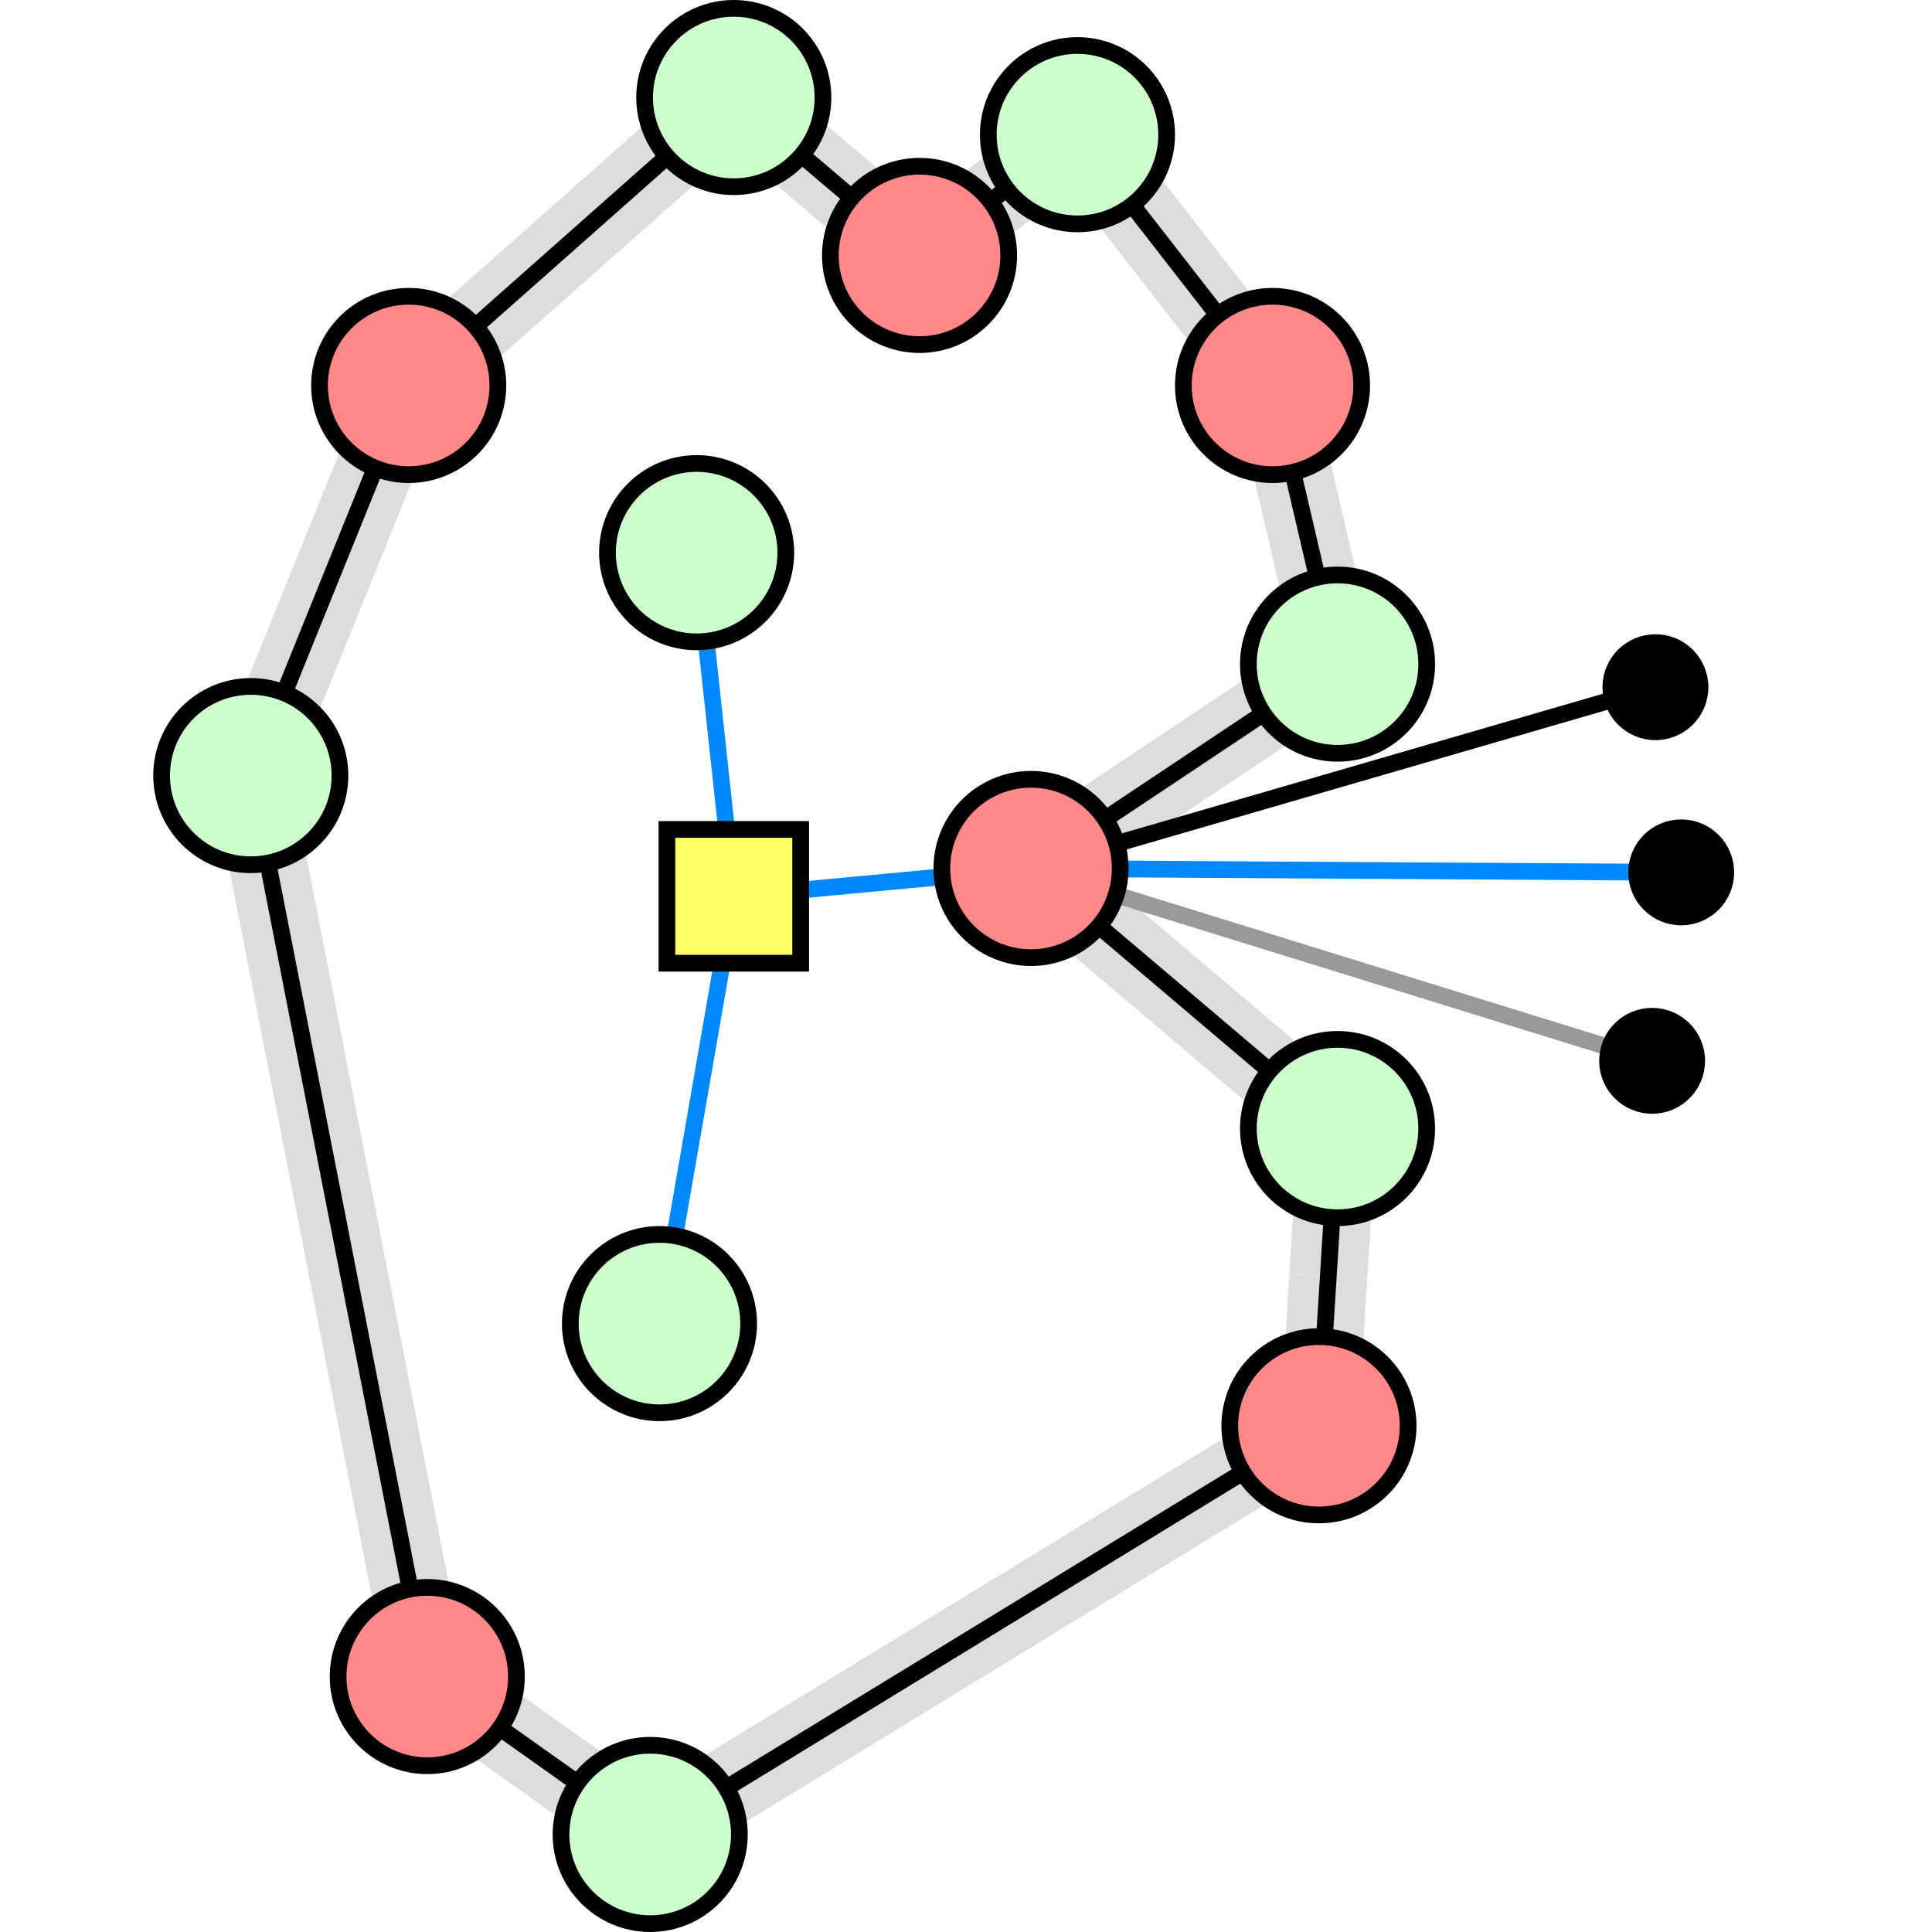
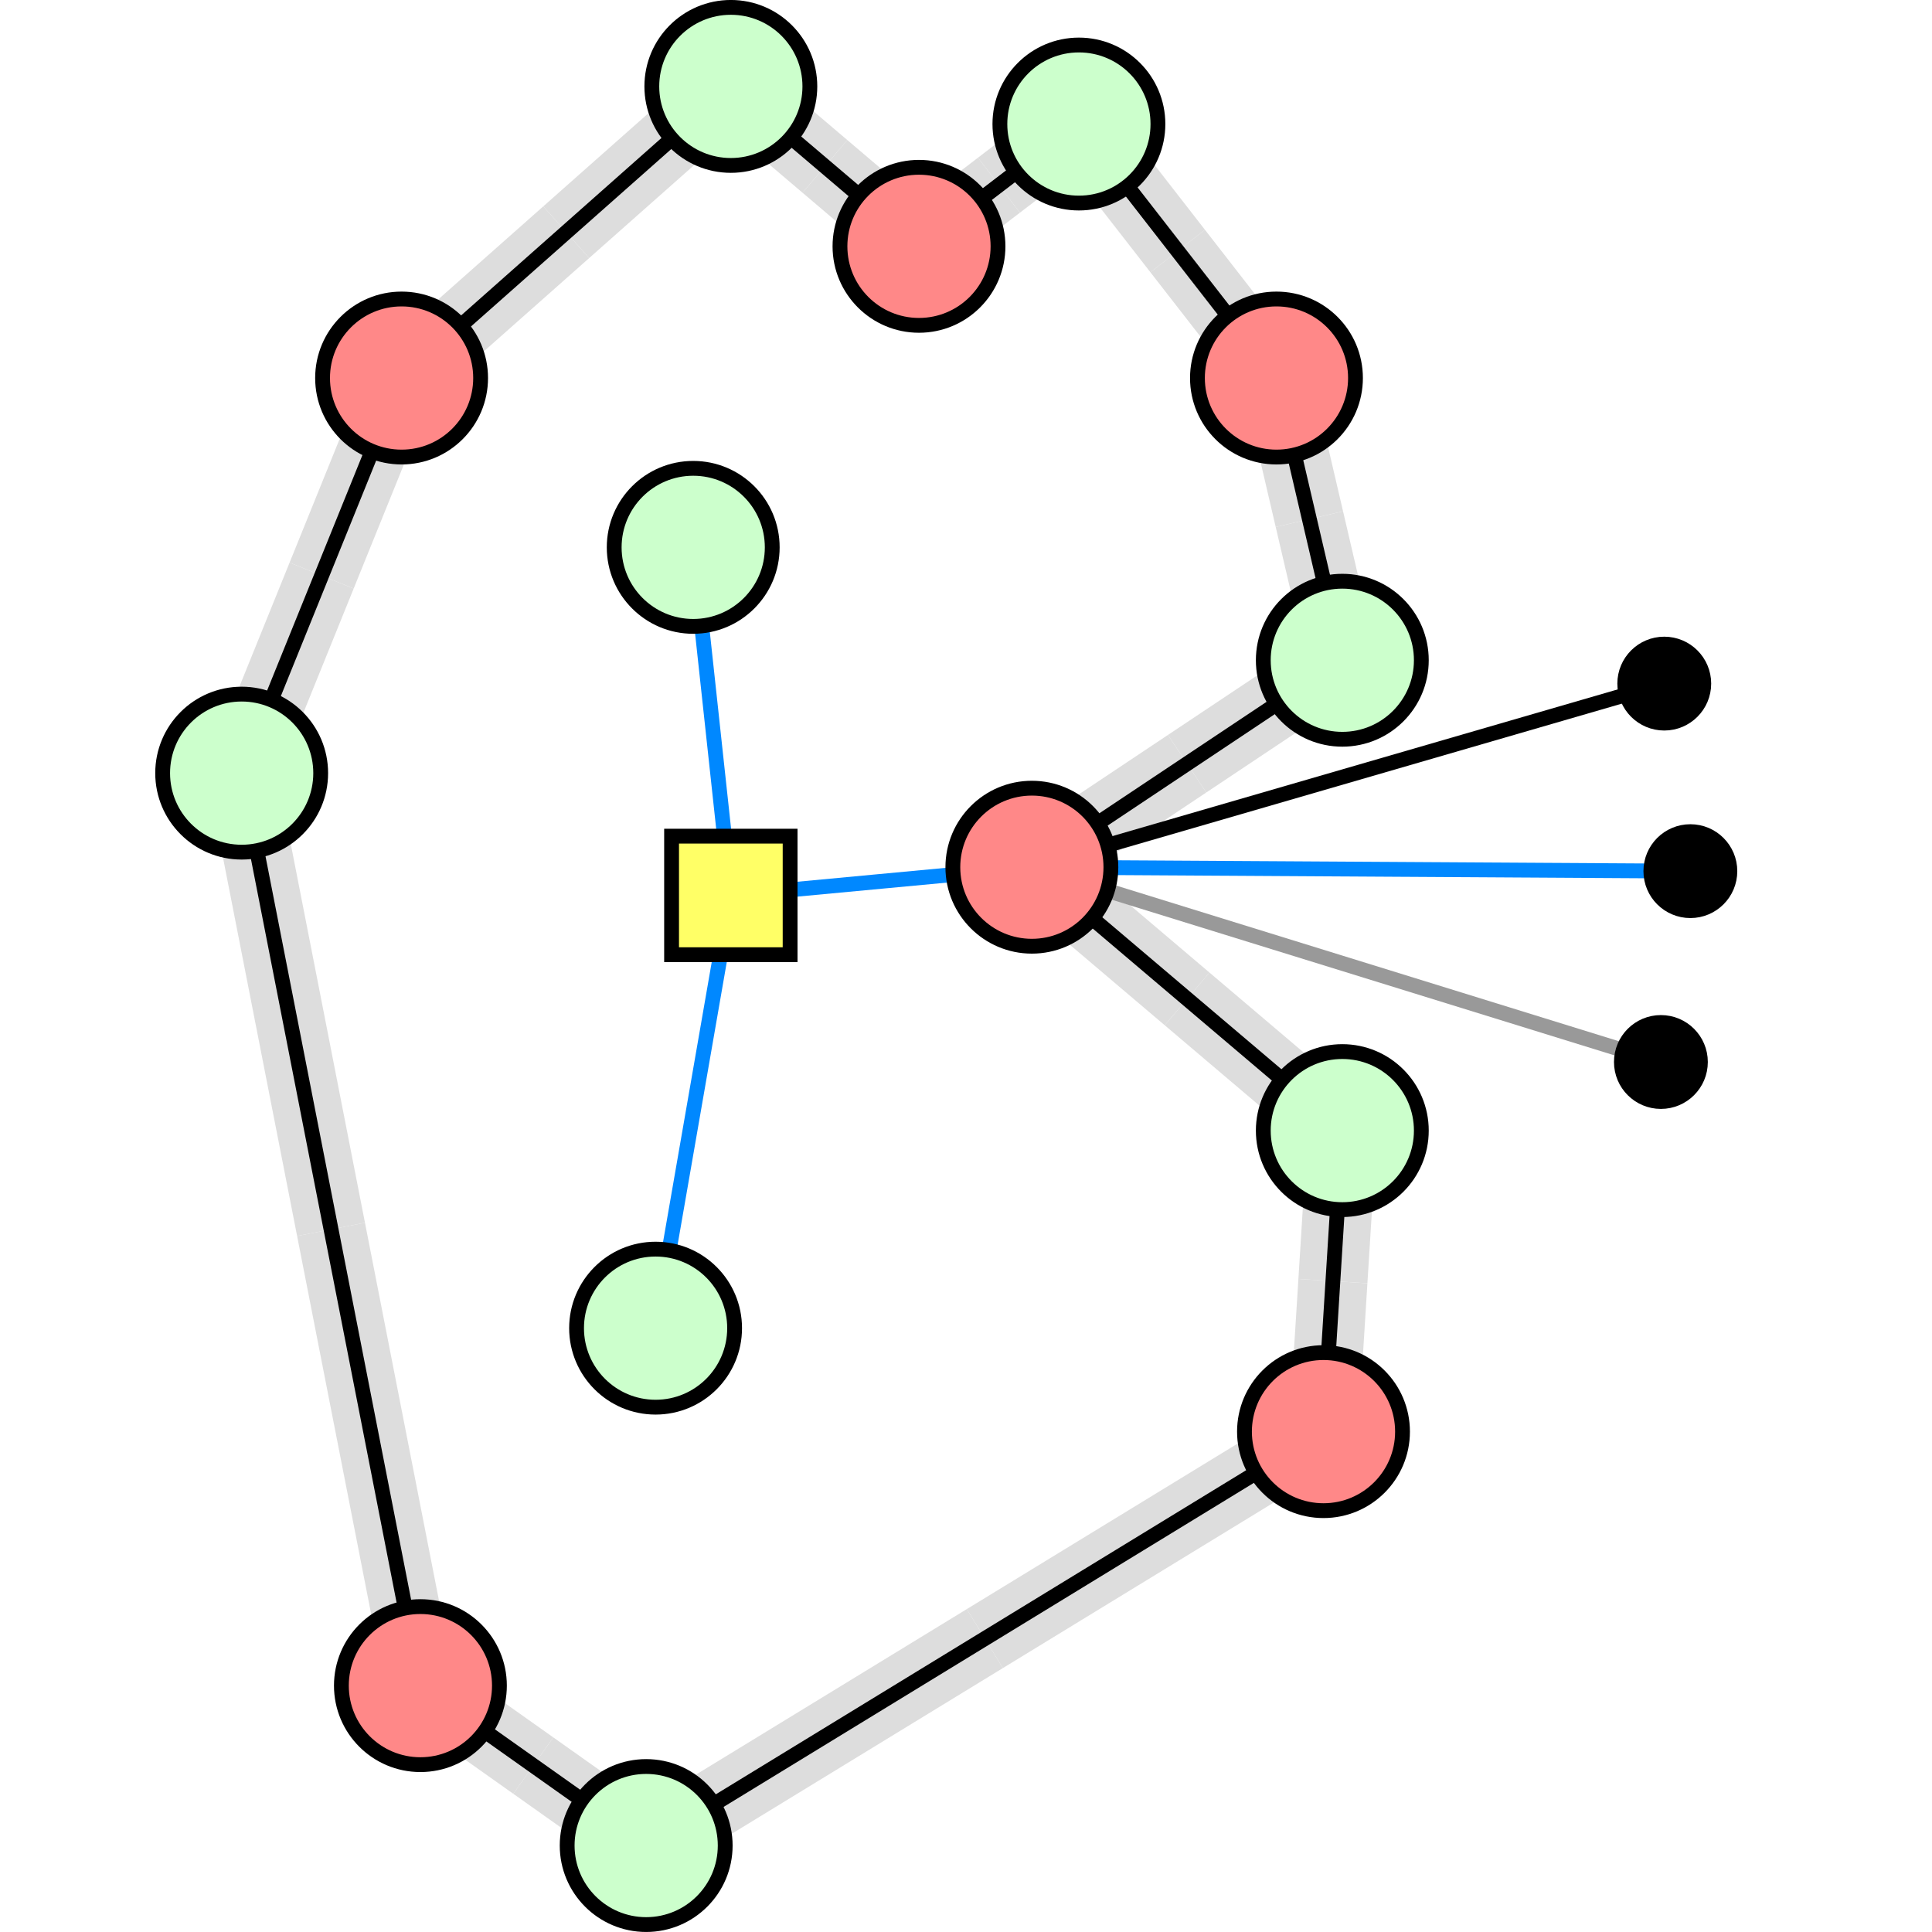
- <svg xmlns="http://www.w3.org/2000/svg" viewBox="64 49 416 416">
+ <svg xmlns="http://www.w3.org/2000/svg" viewBox="66.62 51.63 410.75 410.75">
  <g class="web">
-     <path d="M 222 70 L 242 87" stroke="#dddddd" fill="transparent" style="stroke-width: 16.8px" />
-     <path d="M 262 104 L 242 87" stroke="#dddddd" fill="transparent" style="stroke-width: 16.8px" />
-     <path d="M 262 104 L 279 91" stroke="#dddddd" fill="transparent" style="stroke-width: 16.8px" />
-     <path d="M 296 78 L 279 91" stroke="#dddddd" fill="transparent" style="stroke-width: 16.8px" />
-     <path d="M 296 78 L 317 105" stroke="#dddddd" fill="transparent" style="stroke-width: 16.8px" />
-     <path d="M 338 132 L 317 105" stroke="#dddddd" fill="transparent" style="stroke-width: 16.8px" />
-     <path d="M 338 132 L 345 162" stroke="#dddddd" fill="transparent" style="stroke-width: 16.8px" />
-     <path d="M 352 192 L 345 162" stroke="#dddddd" fill="transparent" style="stroke-width: 16.8px" />
-     <path d="M 352 192 L 319 214" stroke="#dddddd" fill="transparent" style="stroke-width: 16.8px" />
-     <path d="M 286 236 L 319 214" stroke="#dddddd" fill="transparent" style="stroke-width: 16.8px" />
-     <path d="M 286 236 L 319 264" stroke="#dddddd" fill="transparent" style="stroke-width: 16.8px" />
-     <path d="M 352 292 L 319 264" stroke="#dddddd" fill="transparent" style="stroke-width: 16.8px" />
-     <path d="M 352 292 L 350 324" stroke="#dddddd" fill="transparent" style="stroke-width: 16.8px" />
-     <path d="M 348 356 L 350 324" stroke="#dddddd" fill="transparent" style="stroke-width: 16.8px" />
-     <path d="M 348 356 L 276 400" stroke="#dddddd" fill="transparent" style="stroke-width: 16.8px" />
-     <path d="M 204 444 L 276 400" stroke="#dddddd" fill="transparent" style="stroke-width: 16.8px" />
-     <path d="M 204 444 L 180 427" stroke="#dddddd" fill="transparent" style="stroke-width: 16.8px" />
-     <path d="M 156 410 L 180 427" stroke="#dddddd" fill="transparent" style="stroke-width: 16.8px" />
-     <path d="M 156 410 L 137 313" stroke="#dddddd" fill="transparent" style="stroke-width: 16.8px" />
-     <path d="M 118 216 L 137 313" stroke="#dddddd" fill="transparent" style="stroke-width: 16.8px" />
-     <path d="M 118 216 L 135 174" stroke="#dddddd" fill="transparent" style="stroke-width: 16.8px" />
-     <path d="M 152 132 L 135 174" stroke="#dddddd" fill="transparent" style="stroke-width: 16.8px" />
-     <path d="M 152 132 L 187 101" stroke="#dddddd" fill="transparent" style="stroke-width: 16.8px" />
-     <path d="M 222 70 L 187 101" stroke="#dddddd" fill="transparent" style="stroke-width: 16.8px" />
+     <path d="M 222 70 L 242 87" stroke="#dddddd" fill="transparent" style="stroke-width: 14.7px" />
+     <path d="M 262 104 L 242 87" stroke="#dddddd" fill="transparent" style="stroke-width: 14.7px" />
+     <path d="M 262 104 L 279 91" stroke="#dddddd" fill="transparent" style="stroke-width: 14.7px" />
+     <path d="M 296 78 L 279 91" stroke="#dddddd" fill="transparent" style="stroke-width: 14.7px" />
+     <path d="M 296 78 L 317 105" stroke="#dddddd" fill="transparent" style="stroke-width: 14.7px" />
+     <path d="M 338 132 L 317 105" stroke="#dddddd" fill="transparent" style="stroke-width: 14.7px" />
+     <path d="M 338 132 L 345 162" stroke="#dddddd" fill="transparent" style="stroke-width: 14.7px" />
+     <path d="M 352 192 L 345 162" stroke="#dddddd" fill="transparent" style="stroke-width: 14.7px" />
+     <path d="M 352 192 L 319 214" stroke="#dddddd" fill="transparent" style="stroke-width: 14.7px" />
+     <path d="M 286 236 L 319 214" stroke="#dddddd" fill="transparent" style="stroke-width: 14.7px" />
+     <path d="M 286 236 L 319 264" stroke="#dddddd" fill="transparent" style="stroke-width: 14.7px" />
+     <path d="M 352 292 L 319 264" stroke="#dddddd" fill="transparent" style="stroke-width: 14.7px" />
+     <path d="M 352 292 L 350 324" stroke="#dddddd" fill="transparent" style="stroke-width: 14.7px" />
+     <path d="M 348 356 L 350 324" stroke="#dddddd" fill="transparent" style="stroke-width: 14.7px" />
+     <path d="M 348 356 L 276 400" stroke="#dddddd" fill="transparent" style="stroke-width: 14.7px" />
+     <path d="M 204 444 L 276 400" stroke="#dddddd" fill="transparent" style="stroke-width: 14.7px" />
+     <path d="M 204 444 L 180 427" stroke="#dddddd" fill="transparent" style="stroke-width: 14.7px" />
+     <path d="M 156 410 L 180 427" stroke="#dddddd" fill="transparent" style="stroke-width: 14.7px" />
+     <path d="M 156 410 L 137 313" stroke="#dddddd" fill="transparent" style="stroke-width: 14.7px" />
+     <path d="M 118 216 L 137 313" stroke="#dddddd" fill="transparent" style="stroke-width: 14.7px" />
+     <path d="M 118 216 L 135 174" stroke="#dddddd" fill="transparent" style="stroke-width: 14.7px" />
+     <path d="M 152 132 L 135 174" stroke="#dddddd" fill="transparent" style="stroke-width: 14.7px" />
+     <path d="M 152 132 L 187 101" stroke="#dddddd" fill="transparent" style="stroke-width: 14.7px" />
+     <path d="M 222 70 L 187 101" stroke="#dddddd" fill="transparent" style="stroke-width: 14.7px" />
  </g>
  <g class="link">
-     <path d="M 222 70 L 262 104" stroke="#000000" fill="transparent" style="stroke-width: 3.6px" />
-     <path d="M 262 104 L 296 78" stroke="#000000" fill="transparent" style="stroke-width: 3.6px" />
-     <path d="M 296 78 L 338 132" stroke="#000000" fill="transparent" style="stroke-width: 3.6px" />
-     <path d="M 338 132 L 352 192" stroke="#000000" fill="transparent" style="stroke-width: 3.6px" />
-     <path d="M 352 192 L 286 236" stroke="#000000" fill="transparent" style="stroke-width: 3.6px" />
-     <path d="M 286 236 L 352 292" stroke="#000000" fill="transparent" style="stroke-width: 3.6px" />
-     <path d="M 352 292 L 348 356" stroke="#000000" fill="transparent" style="stroke-width: 3.6px" />
-     <path d="M 348 356 L 204 444" stroke="#000000" fill="transparent" style="stroke-width: 3.6px" />
-     <path d="M 204 444 L 156 410" stroke="#000000" fill="transparent" style="stroke-width: 3.6px" />
-     <path d="M 156 410 L 118 216" stroke="#000000" fill="transparent" style="stroke-width: 3.6px" />
-     <path d="M 118 216 L 152 132" stroke="#000000" fill="transparent" style="stroke-width: 3.6px" />
-     <path d="M 152 132 L 222 70" stroke="#000000" fill="transparent" style="stroke-width: 3.6px" />
-     <path d="M 425.997 236.838 L 286 236" stroke="#0088ff" fill="transparent" style="stroke-width: 3.6px" />
-     <path d="M 286 236 L 420.448 196.967" stroke="#000000" fill="transparent" style="stroke-width: 3.6px" />
-     <path d="M 286 236 L 419.734 277.414" stroke="#999999" fill="transparent" style="stroke-width: 3.6px" />
-     <path d="M 286 236 L 222 242" stroke="#0088ff" fill="transparent" style="stroke-width: 3.6px" />
-     <path d="M 222 242 L 214 168" stroke="#0088ff" fill="transparent" style="stroke-width: 3.6px" />
-     <path d="M 222 242 L 206 334" stroke="#0088ff" fill="transparent" style="stroke-width: 3.6px" />
+     <path d="M 222 70 L 262 104" stroke="#000000" fill="transparent" style="stroke-width: 3.15px" />
+     <path d="M 262 104 L 296 78" stroke="#000000" fill="transparent" style="stroke-width: 3.15px" />
+     <path d="M 296 78 L 338 132" stroke="#000000" fill="transparent" style="stroke-width: 3.15px" />
+     <path d="M 338 132 L 352 192" stroke="#000000" fill="transparent" style="stroke-width: 3.15px" />
+     <path d="M 352 192 L 286 236" stroke="#000000" fill="transparent" style="stroke-width: 3.15px" />
+     <path d="M 286 236 L 352 292" stroke="#000000" fill="transparent" style="stroke-width: 3.15px" />
+     <path d="M 352 292 L 348 356" stroke="#000000" fill="transparent" style="stroke-width: 3.15px" />
+     <path d="M 348 356 L 204 444" stroke="#000000" fill="transparent" style="stroke-width: 3.15px" />
+     <path d="M 204 444 L 156 410" stroke="#000000" fill="transparent" style="stroke-width: 3.15px" />
+     <path d="M 156 410 L 118 216" stroke="#000000" fill="transparent" style="stroke-width: 3.15px" />
+     <path d="M 118 216 L 152 132" stroke="#000000" fill="transparent" style="stroke-width: 3.15px" />
+     <path d="M 152 132 L 222 70" stroke="#000000" fill="transparent" style="stroke-width: 3.15px" />
+     <path d="M 425.997 236.838 L 286 236" stroke="#0088ff" fill="transparent" style="stroke-width: 3.15px" />
+     <path d="M 286 236 L 420.448 196.967" stroke="#000000" fill="transparent" style="stroke-width: 3.15px" />
+     <path d="M 286 236 L 419.734 277.414" stroke="#999999" fill="transparent" style="stroke-width: 3.15px" />
+     <path d="M 286 236 L 222 242" stroke="#0088ff" fill="transparent" style="stroke-width: 3.15px" />
+     <path d="M 222 242 L 214 168" stroke="#0088ff" fill="transparent" style="stroke-width: 3.15px" />
+     <path d="M 222 242 L 206 334" stroke="#0088ff" fill="transparent" style="stroke-width: 3.15px" />
  </g>
  <g class="node">
    <g data-node="n1" transform="translate(222,70)">
-       <circle r="19.2" fill="#ccffcc" stroke="black" style="stroke-width: 3.6px" />
+       <circle r="16.8" fill="#ccffcc" stroke="black" style="stroke-width: 3.15px" />
    </g>
    <g data-node="n2" transform="translate(262,104)">
-       <circle r="19.2" fill="#ff8888" stroke="black" style="stroke-width: 3.6px" />
+       <circle r="16.8" fill="#ff8888" stroke="black" style="stroke-width: 3.15px" />
    </g>
    <g data-node="n3" transform="translate(296,78)">
-       <circle r="19.2" fill="#ccffcc" stroke="black" style="stroke-width: 3.6px" />
+       <circle r="16.8" fill="#ccffcc" stroke="black" style="stroke-width: 3.15px" />
    </g>
    <g data-node="n4" transform="translate(338,132)">
-       <circle r="19.2" fill="#ff8888" stroke="black" style="stroke-width: 3.6px" />
+       <circle r="16.8" fill="#ff8888" stroke="black" style="stroke-width: 3.15px" />
    </g>
    <g data-node="n5" transform="translate(352,192)">
-       <circle r="19.2" fill="#ccffcc" stroke="black" style="stroke-width: 3.6px" />
+       <circle r="16.8" fill="#ccffcc" stroke="black" style="stroke-width: 3.15px" />
    </g>
    <g data-node="n6" transform="translate(286,236)">
-       <circle r="19.2" fill="#ff8888" stroke="black" style="stroke-width: 3.6px" />
+       <circle r="16.8" fill="#ff8888" stroke="black" style="stroke-width: 3.15px" />
    </g>
    <g data-node="n7" transform="translate(352,292)">
-       <circle r="19.2" fill="#ccffcc" stroke="black" style="stroke-width: 3.6px" />
+       <circle r="16.8" fill="#ccffcc" stroke="black" style="stroke-width: 3.15px" />
    </g>
    <g data-node="n8" transform="translate(348,356)">
-       <circle r="19.2" fill="#ff8888" stroke="black" style="stroke-width: 3.6px" />
+       <circle r="16.8" fill="#ff8888" stroke="black" style="stroke-width: 3.15px" />
    </g>
    <g data-node="n11" transform="translate(204,444)">
-       <circle r="19.2" fill="#ccffcc" stroke="black" style="stroke-width: 3.6px" />
+       <circle r="16.8" fill="#ccffcc" stroke="black" style="stroke-width: 3.15px" />
    </g>
    <g data-node="n12" transform="translate(156,410)">
-       <circle r="19.2" fill="#ff8888" stroke="black" style="stroke-width: 3.6px" />
+       <circle r="16.8" fill="#ff8888" stroke="black" style="stroke-width: 3.15px" />
    </g>
    <g data-node="n15" transform="translate(118,216)">
-       <circle r="19.2" fill="#ccffcc" stroke="black" style="stroke-width: 3.6px" />
+       <circle r="16.8" fill="#ccffcc" stroke="black" style="stroke-width: 3.15px" />
    </g>
    <g data-node="n16" transform="translate(152,132)">
-       <circle r="19.2" fill="#ff8888" stroke="black" style="stroke-width: 3.6px" />
+       <circle r="16.8" fill="#ff8888" stroke="black" style="stroke-width: 3.15px" />
    </g>
    <g data-node="b1" transform="translate(425.9975,236.8383)">
-       <circle r="9.6" fill="#000000" stroke="black" style="stroke-width: 3.6px" />
+       <circle r="8.4" fill="#000000" stroke="black" style="stroke-width: 3.15px" />
    </g>
    <g data-node="b2" transform="translate(420.4485,196.9666)">
-       <circle r="9.6" fill="#000000" stroke="black" style="stroke-width: 3.6px" />
+       <circle r="8.4" fill="#000000" stroke="black" style="stroke-width: 3.15px" />
    </g>
    <g data-node="b3" transform="translate(419.7342,277.4145)">
-       <circle r="9.6" fill="#000000" stroke="black" style="stroke-width: 3.6px" />
+       <circle r="8.4" fill="#000000" stroke="black" style="stroke-width: 3.15px" />
    </g>
    <g data-node="hb" transform="translate(222,242)">
-       <rect x="-14.4" y="-14.4" width="28.8" height="28.8" fill="#ffff66" stroke="black" style="stroke-width: 3.6px" />
+       <rect x="-12.6" y="-12.6" width="25.2" height="25.2" fill="#ffff66" stroke="black" style="stroke-width: 3.15px" />
    </g>
    <g data-node="f1" transform="translate(214,168)">
-       <circle r="19.2" fill="#ccffcc" stroke="black" style="stroke-width: 3.6px" />
+       <circle r="16.8" fill="#ccffcc" stroke="black" style="stroke-width: 3.15px" />
    </g>
    <g data-node="f3" transform="translate(206,334)">
-       <circle r="19.2" fill="#ccffcc" stroke="black" style="stroke-width: 3.6px" />
+       <circle r="16.8" fill="#ccffcc" stroke="black" style="stroke-width: 3.15px" />
    </g>
  </g>
</svg>
